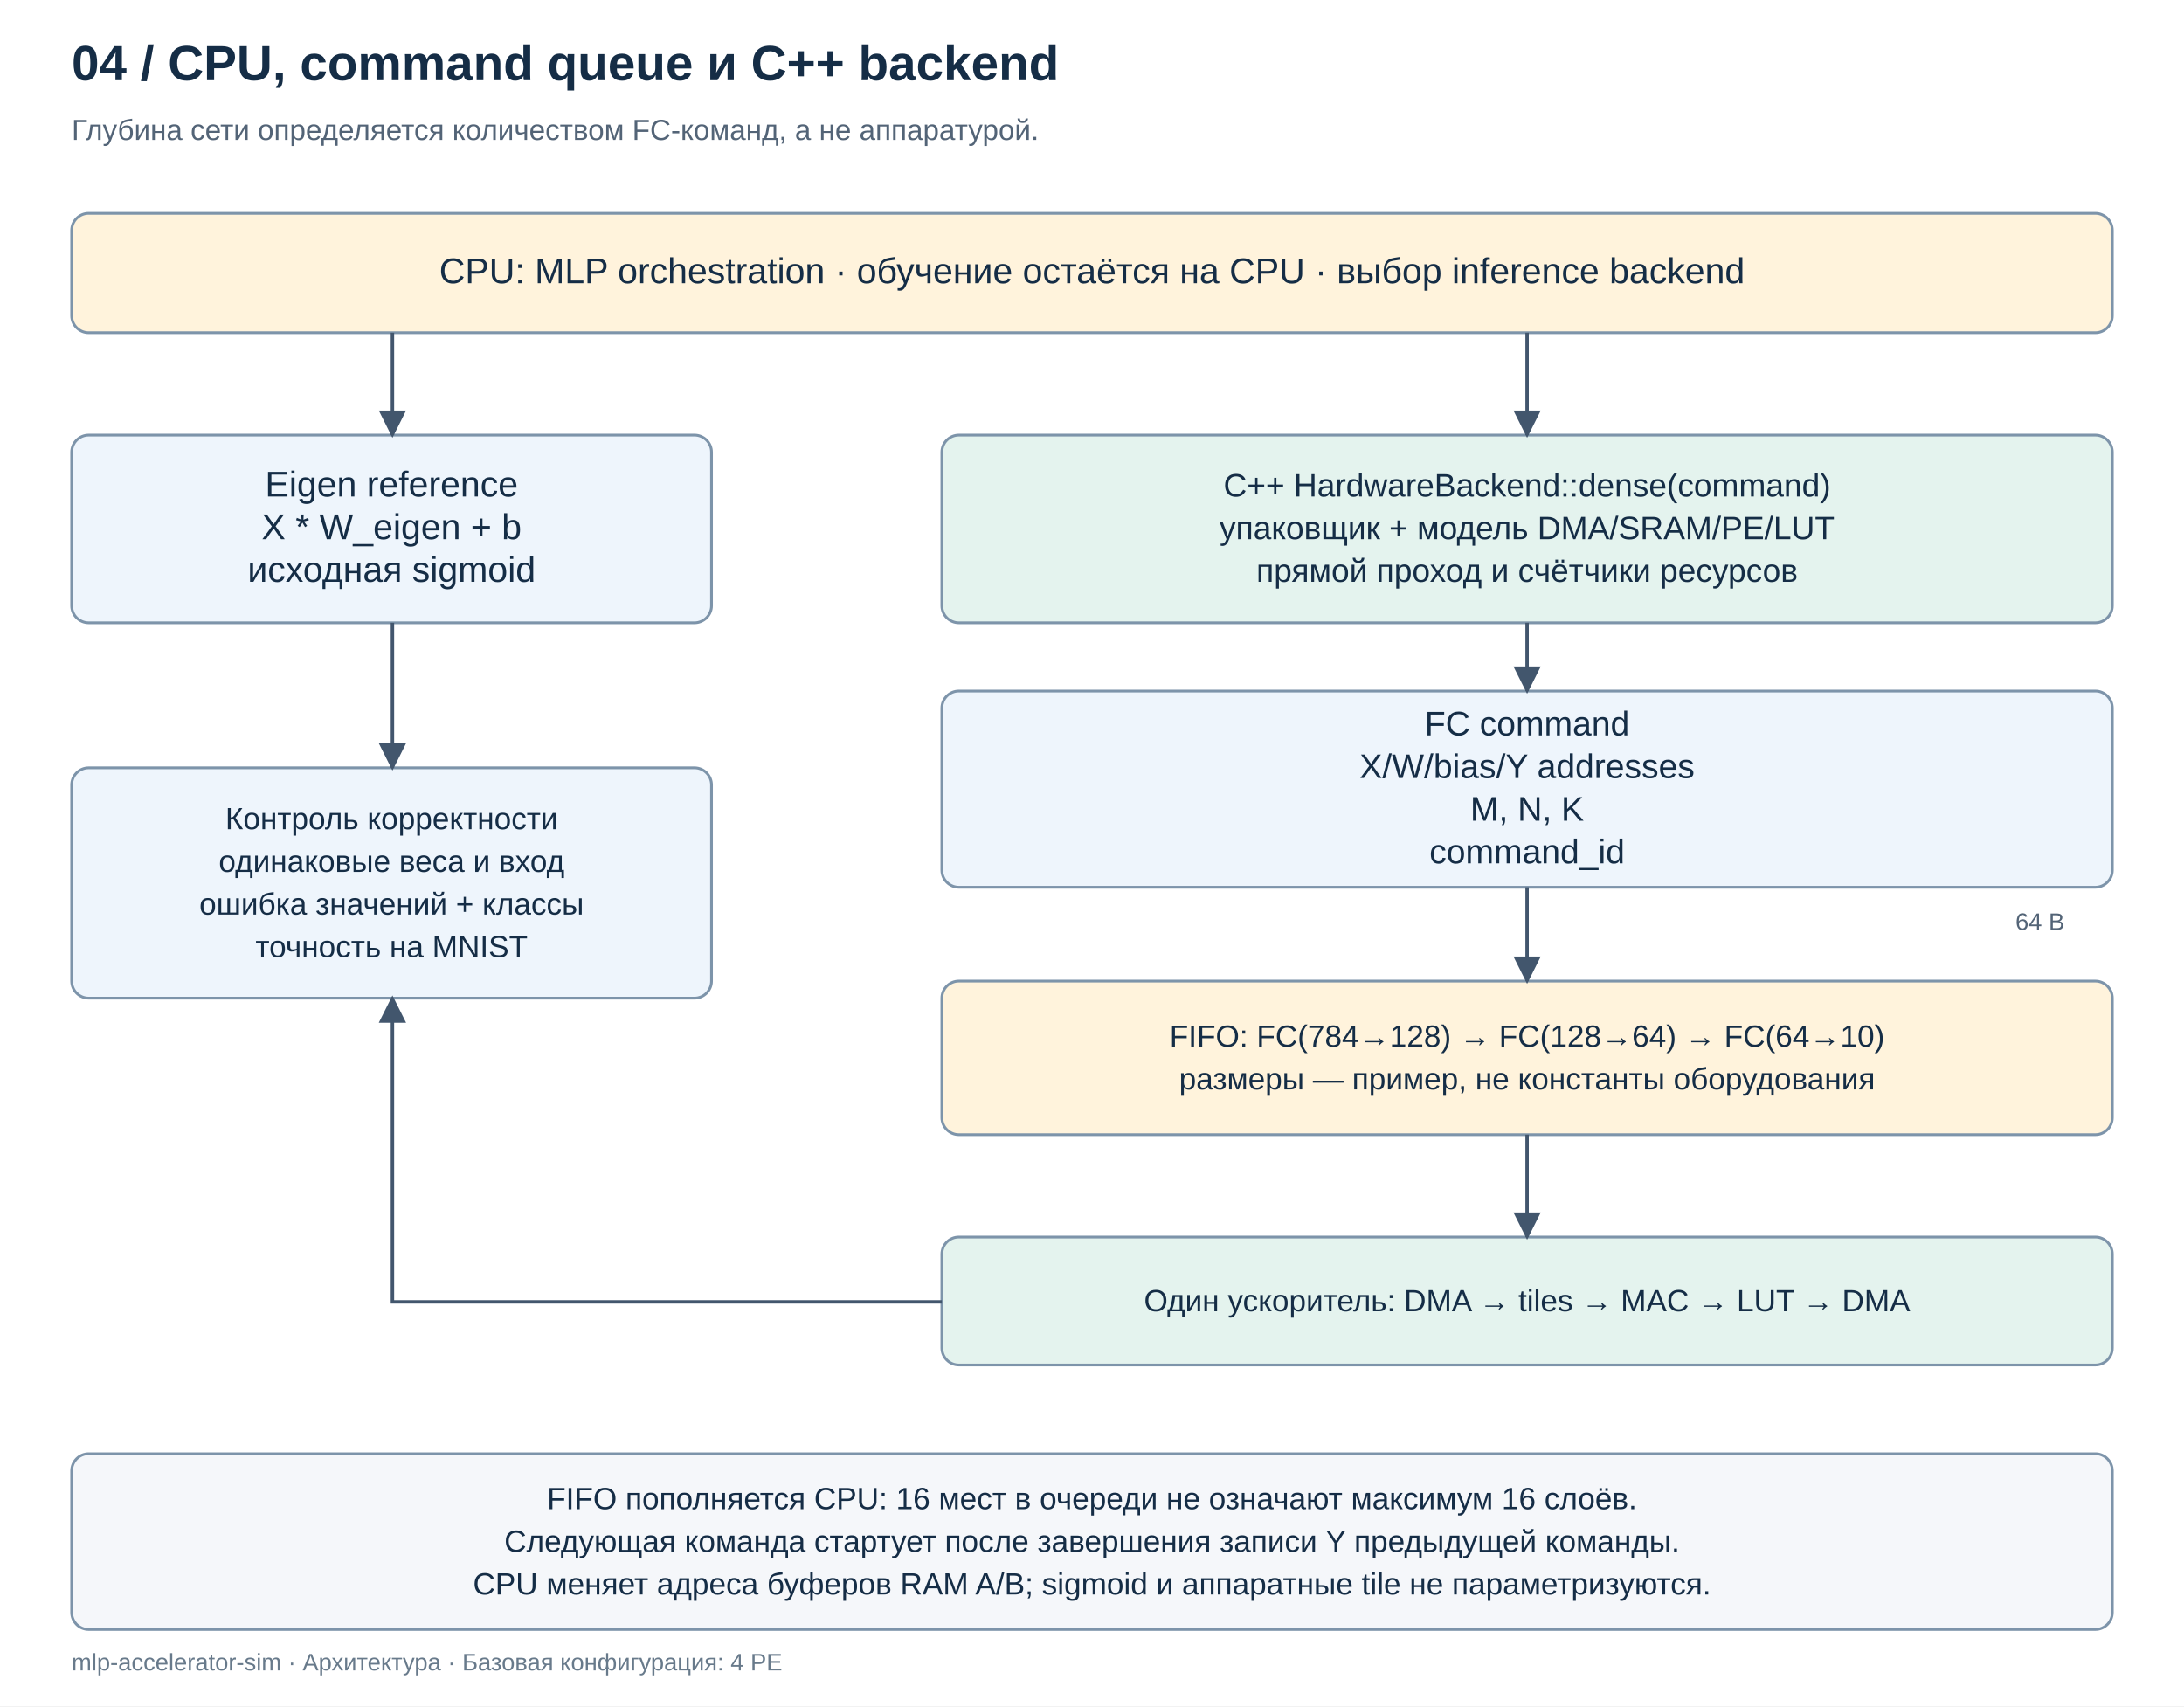
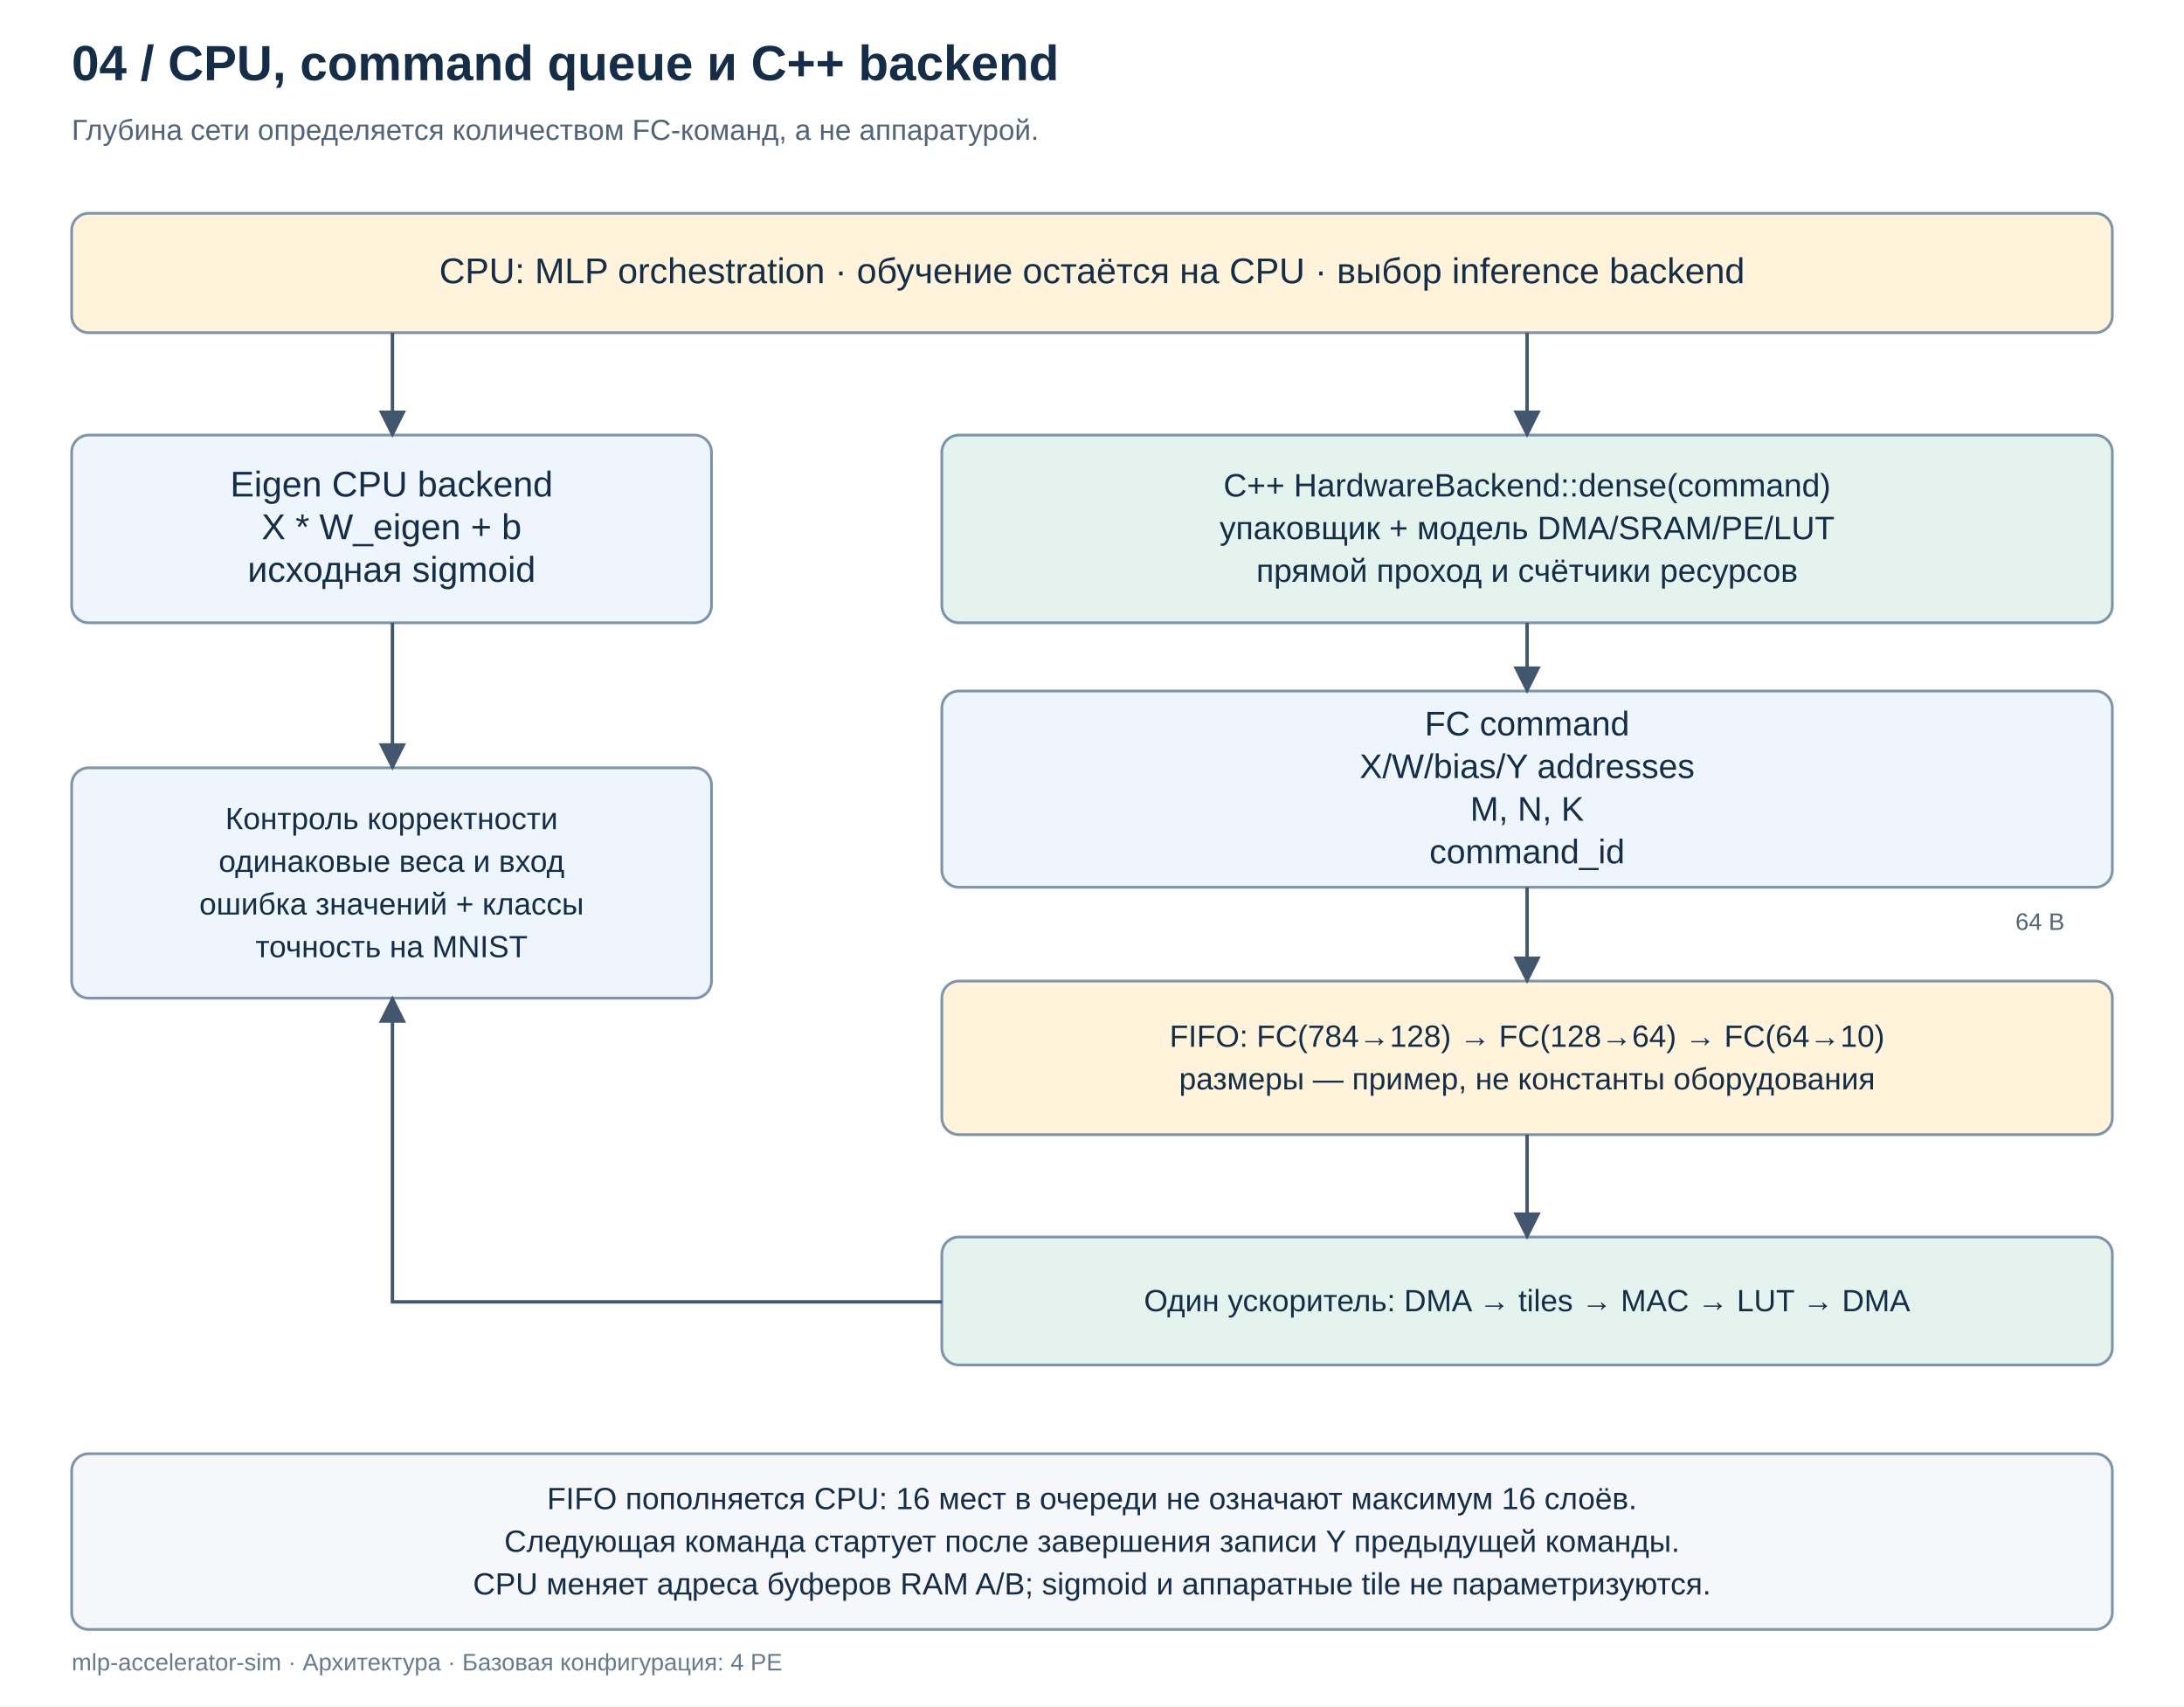
<svg xmlns="http://www.w3.org/2000/svg" width="1280" height="1000" viewBox="0 0 1280 1000" role="img">
  <defs>
    <marker id="arrow" viewBox="0 0 10 10" refX="9" refY="5" markerWidth="8" markerHeight="8" orient="auto-start-reverse">
      <path d="M0 0 L10 5 L0 10 Z" fill="#42566d" />
    </marker>
  </defs>
  <rect width="1280" height="1000" fill="white" />
  <text x="42" y="47" font-family="Segoe UI,Arial,sans-serif" font-size="29" fill="#152d46" text-anchor="start" font-weight="600">04 / CPU, command queue и C++ backend</text>
  <text x="42" y="82" font-family="Segoe UI,Arial,sans-serif" font-size="17" fill="#536477" text-anchor="start">Глубина сети определяется количеством FC-команд, а не аппаратурой.</text>
  <rect x="42" y="125" width="1196" height="70" rx="10" fill="#fff3dc" stroke="#7d94aa" stroke-width="1.6" />
  <text x="640.0" y="166.0" font-family="Segoe UI,Arial,sans-serif" font-size="21" fill="#152d46" text-anchor="middle">CPU: MLP orchestration · обучение остаётся на CPU · выбор inference backend</text>
  <rect x="42" y="255" width="375" height="110" rx="10" fill="#eef5fc" stroke="#7d94aa" stroke-width="1.6" />
-   <text x="229.5" y="291.0" font-family="Segoe UI,Arial,sans-serif" font-size="21" fill="#152d46" text-anchor="middle">Eigen reference</text>
+   <text x="229.5" y="291.0" font-family="Segoe UI,Arial,sans-serif" font-size="21" fill="#152d46" text-anchor="middle">Eigen CPU backend</text>
  <text x="229.5" y="316.0" font-family="Segoe UI,Arial,sans-serif" font-size="21" fill="#152d46" text-anchor="middle">X * W_eigen + b</text>
  <text x="229.5" y="341.0" font-family="Segoe UI,Arial,sans-serif" font-size="21" fill="#152d46" text-anchor="middle">исходная sigmoid</text>
  <rect x="552" y="255" width="686" height="110" rx="10" fill="#e4f3ee" stroke="#7d94aa" stroke-width="1.6" />
  <text x="895.0" y="291.0" font-family="Segoe UI,Arial,sans-serif" font-size="19" fill="#152d46" text-anchor="middle">C++ HardwareBackend::dense(command)</text>
  <text x="895.0" y="316.0" font-family="Segoe UI,Arial,sans-serif" font-size="19" fill="#152d46" text-anchor="middle">упаковщик + модель DMA/SRAM/PE/LUT</text>
  <text x="895.0" y="341.0" font-family="Segoe UI,Arial,sans-serif" font-size="19" fill="#152d46" text-anchor="middle">прямой проход и счётчики ресурсов</text>
  <polyline points="230,195 230,255" fill="none" stroke="#42566d" stroke-width="2" marker-end="url(#arrow)" />
  <polyline points="895,195 895,255" fill="none" stroke="#42566d" stroke-width="2" marker-end="url(#arrow)" />
  <rect x="552" y="405" width="686" height="115" rx="10" fill="#eef5fc" stroke="#7d94aa" stroke-width="1.6" />
  <text x="895.0" y="431.0" font-family="Segoe UI,Arial,sans-serif" font-size="20" fill="#152d46" text-anchor="middle">FC command</text>
  <text x="895.0" y="456.0" font-family="Segoe UI,Arial,sans-serif" font-size="20" fill="#152d46" text-anchor="middle">X/W/bias/Y addresses</text>
  <text x="895.0" y="481.0" font-family="Segoe UI,Arial,sans-serif" font-size="20" fill="#152d46" text-anchor="middle">M, N, K</text>
  <text x="895.0" y="506.0" font-family="Segoe UI,Arial,sans-serif" font-size="20" fill="#152d46" text-anchor="middle">command_id</text>
  <polyline points="895,365 895,405" fill="none" stroke="#42566d" stroke-width="2" marker-end="url(#arrow)" />
  <rect x="552" y="575" width="686" height="90" rx="10" fill="#fff3dc" stroke="#7d94aa" stroke-width="1.6" />
  <text x="895.0" y="613.5" font-family="Segoe UI,Arial,sans-serif" font-size="18" fill="#152d46" text-anchor="middle">FIFO: FC(784→128) → FC(128→64) → FC(64→10)</text>
  <text x="895.0" y="638.5" font-family="Segoe UI,Arial,sans-serif" font-size="18" fill="#152d46" text-anchor="middle">размеры — пример, не константы оборудования</text>
  <polyline points="895,520 895,575" fill="none" stroke="#42566d" stroke-width="2" marker-end="url(#arrow)" />
  <text x="1210" y="545" font-family="Segoe UI,Arial,sans-serif" font-size="14" fill="#536477" text-anchor="end">64 B</text>
  <rect x="552" y="725" width="686" height="75" rx="10" fill="#e4f3ee" stroke="#7d94aa" stroke-width="1.6" />
  <text x="895.0" y="768.5" font-family="Segoe UI,Arial,sans-serif" font-size="18" fill="#152d46" text-anchor="middle">Один ускоритель: DMA → tiles → MAC → LUT → DMA</text>
  <polyline points="895,665 895,725" fill="none" stroke="#42566d" stroke-width="2" marker-end="url(#arrow)" />
  <rect x="42" y="450" width="375" height="135" rx="10" fill="#eef5fc" stroke="#7d94aa" stroke-width="1.6" />
  <text x="229.5" y="486.0" font-family="Segoe UI,Arial,sans-serif" font-size="18" fill="#152d46" text-anchor="middle">Контроль корректности</text>
  <text x="229.5" y="511.0" font-family="Segoe UI,Arial,sans-serif" font-size="18" fill="#152d46" text-anchor="middle">одинаковые веса и вход</text>
  <text x="229.5" y="536.0" font-family="Segoe UI,Arial,sans-serif" font-size="18" fill="#152d46" text-anchor="middle">ошибка значений + классы</text>
  <text x="229.5" y="561.0" font-family="Segoe UI,Arial,sans-serif" font-size="18" fill="#152d46" text-anchor="middle">точность на MNIST</text>
  <polyline points="230,365 230,450" fill="none" stroke="#42566d" stroke-width="2" marker-end="url(#arrow)" />
  <polyline points="552,763 230,763 230,585" fill="none" stroke="#42566d" stroke-width="2" marker-end="url(#arrow)" />
  <rect x="42" y="852" width="1196" height="103" rx="10" fill="#f5f7fa" stroke="#7d94aa" stroke-width="1.6" />
  <text x="640.0" y="884.5" font-family="Segoe UI,Arial,sans-serif" font-size="18" fill="#152d46" text-anchor="middle">FIFO пополняется CPU: 16 мест в очереди не означают максимум 16 слоёв.</text>
  <text x="640.0" y="909.5" font-family="Segoe UI,Arial,sans-serif" font-size="18" fill="#152d46" text-anchor="middle">Следующая команда стартует после завершения записи Y предыдущей команды.</text>
  <text x="640.0" y="934.5" font-family="Segoe UI,Arial,sans-serif" font-size="18" fill="#152d46" text-anchor="middle">CPU меняет адреса буферов RAM A/B; sigmoid и аппаратные tile не параметризуются.</text>
  <text x="42" y="979" font-family="Segoe UI,Arial,sans-serif" font-size="14" fill="#687a8b" text-anchor="start">mlp-accelerator-sim · Архитектура · Базовая конфигурация: 4 PE</text>
</svg>
